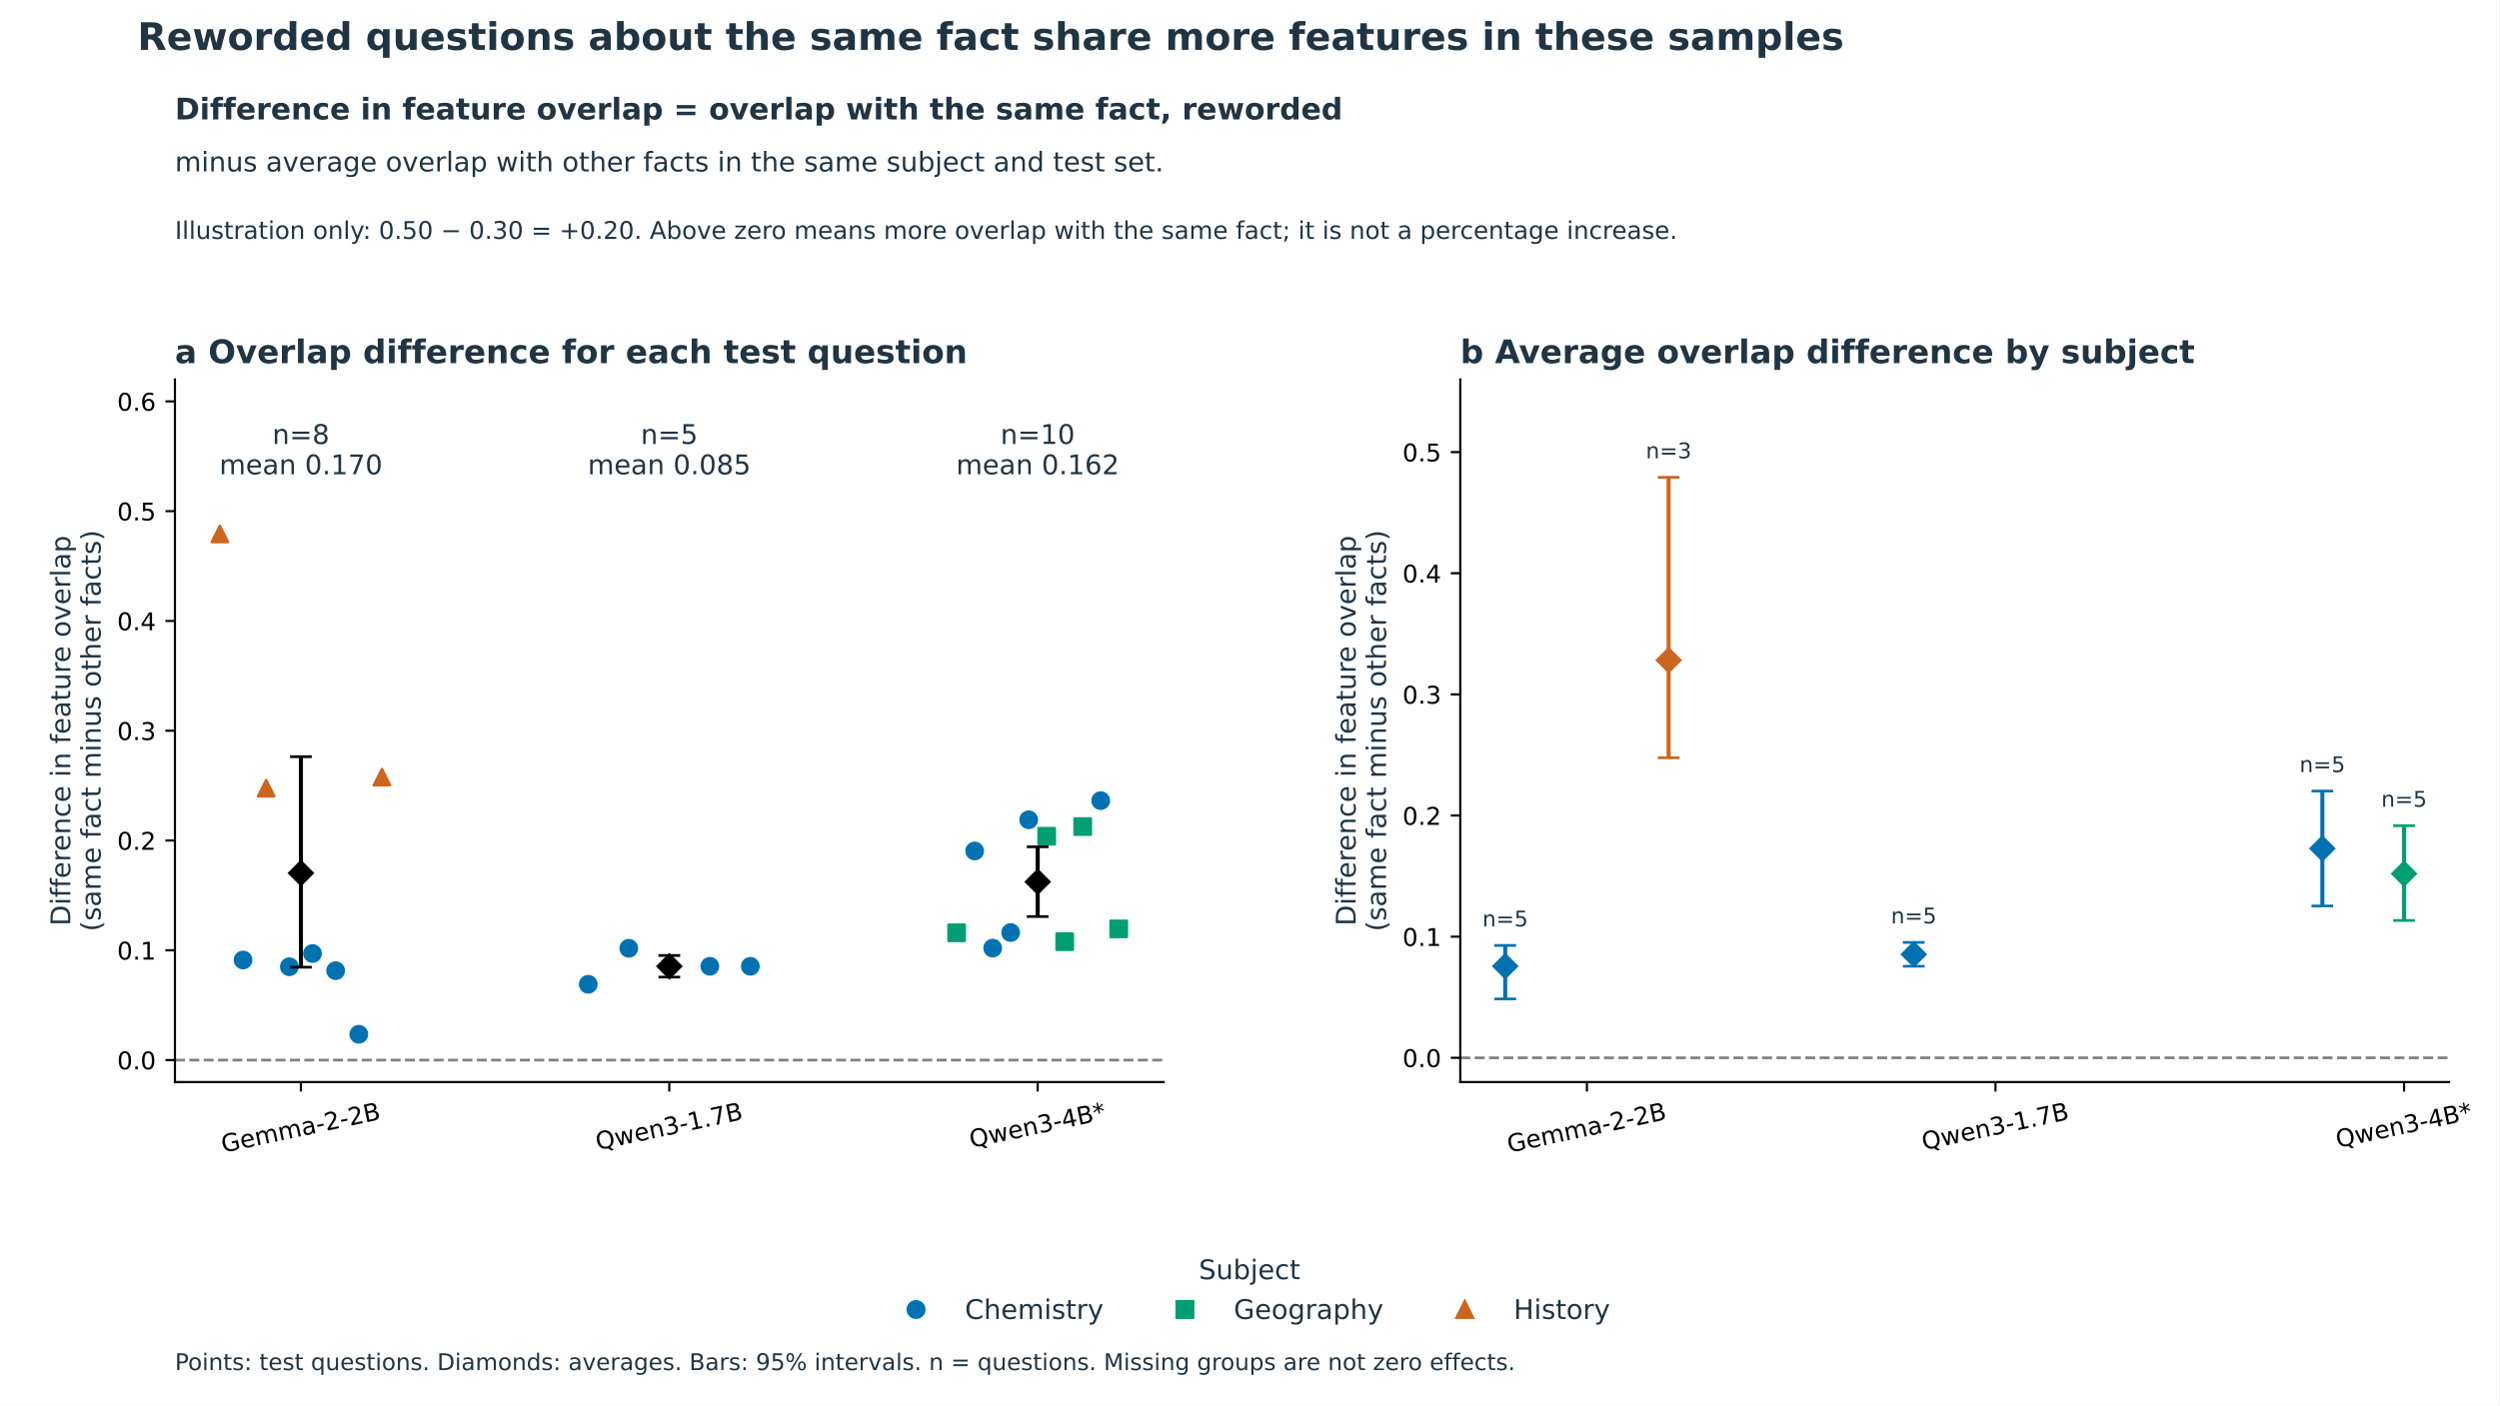
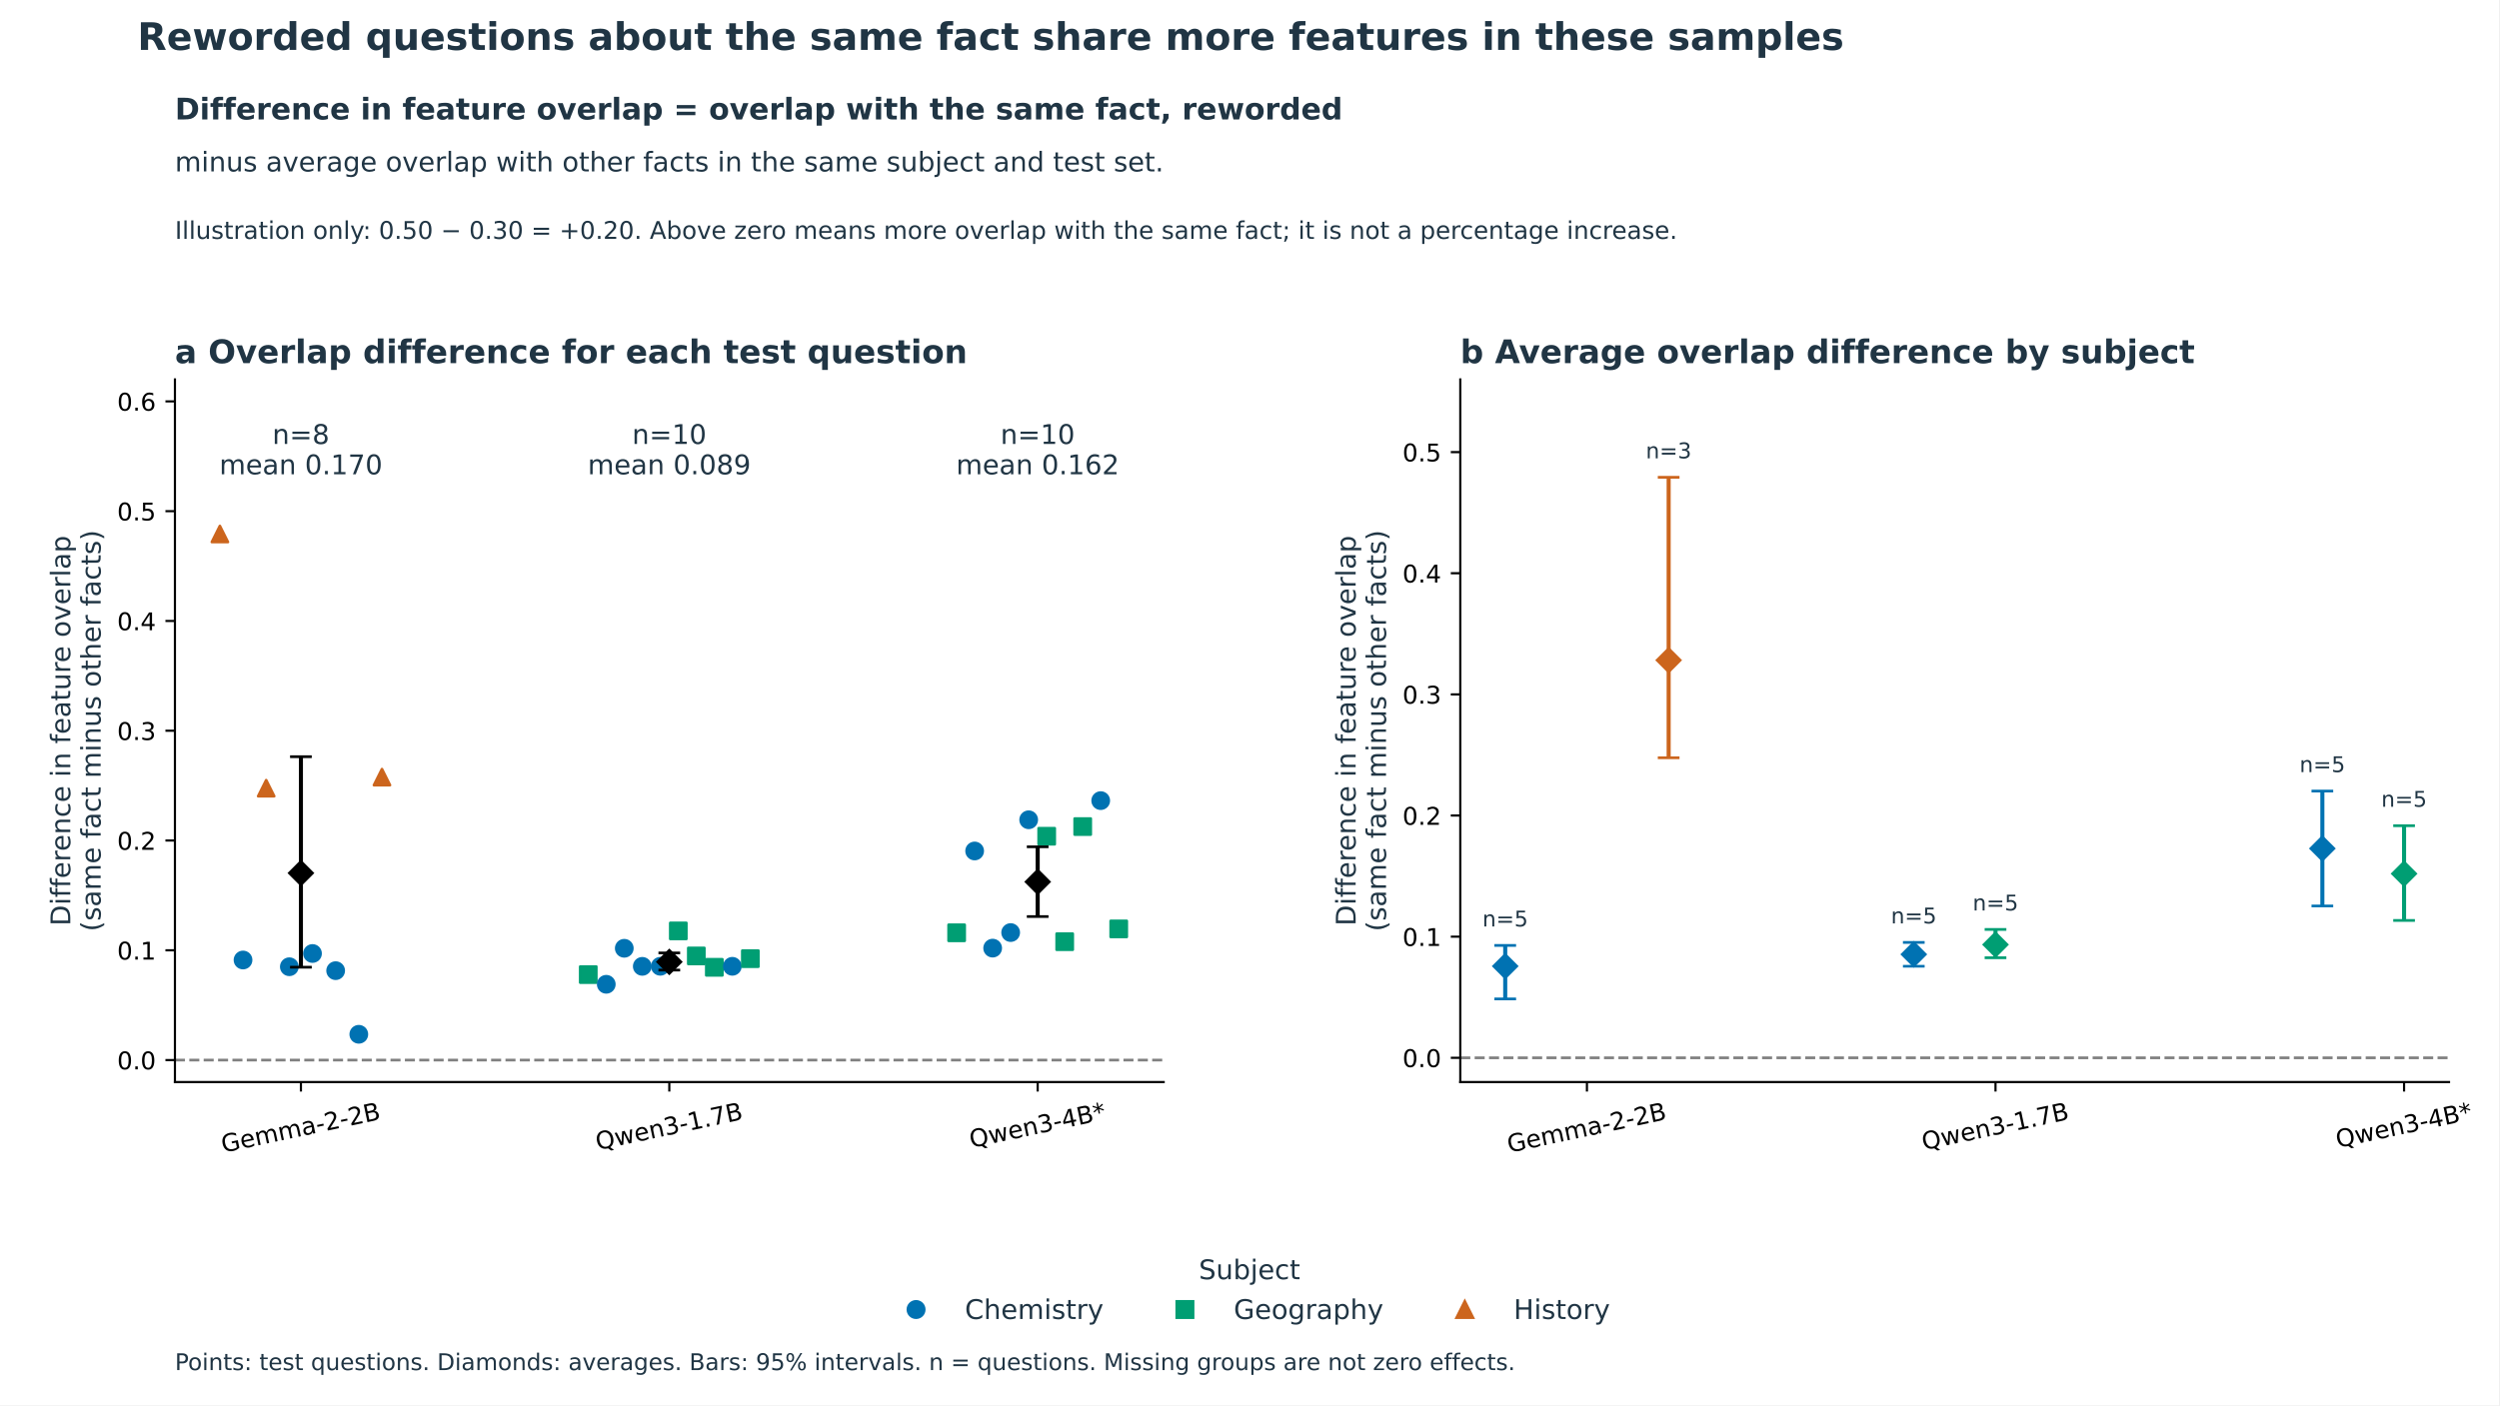
<svg xmlns="http://www.w3.org/2000/svg" xmlns:xlink="http://www.w3.org/1999/xlink" width="921.6pt" height="518.4pt" viewBox="0 0 921.6 518.4" version="1.1">
  <defs>
    <style type="text/css">*{stroke-linejoin: round; stroke-linecap: butt}</style>
  </defs>
  <g id="figure_1">
    <g id="patch_1">
      <path d="M 0 518.4  L 921.6 518.4  L 921.6 0  L 0 0  z " style="fill: #ffffff" />
    </g>
    <g id="axes_1">
      <g id="patch_2">
        <path d="M 64.512 399.168  L 429.145 399.168  L 429.145 139.968  L 64.512 139.968  z " style="fill: #ffffff" />
      </g>
      <g id="PathCollection_1">
        <defs>
-           <path id="mdeab25ff89" d="M 0 -2.958  L -2.958 2.958  L 2.958 2.958  z " style="stroke: #cc651d" />
-         </defs>
-         <g clip-path="url(#pd53da40c80)">
-           <use xlink:href="#mdeab25ff89" x="81.086" y="196.99" style="fill: #cc651d; stroke: #cc651d" />
+           <path id="me27299ed4d" d="M 0 -2.958  L -2.958 2.958  L 2.958 2.958  z " style="stroke: #cc651d" />
+         </defs>
+         <g clip-path="url(#pc0fd7cb888)">
+           <use xlink:href="#me27299ed4d" x="81.086" y="196.99" style="fill: #cc651d; stroke: #cc651d" />
        </g>
      </g>
      <g id="PathCollection_2">
        <defs>
-           <path id="m66deb37b8f" d="M 0 2.958  C 0.784 2.958 1.537 2.646 2.092 2.092  C 2.646 1.537 2.958 0.784 2.958 0  C 2.958 -0.784 2.646 -1.537 2.092 -2.092  C 1.537 -2.646 0.784 -2.958 0 -2.958  C -0.784 -2.958 -1.537 -2.646 -2.092 -2.092  C -2.646 -1.537 -2.958 -0.784 -2.958 0  C -2.958 0.784 -2.646 1.537 -2.092 2.092  C -1.537 2.646 -0.784 2.958 0 2.958  z " style="stroke: #0072b2" />
-         </defs>
-         <g clip-path="url(#pd53da40c80)">
-           <use xlink:href="#m66deb37b8f" x="89.626" y="354.149" style="fill: #0072b2; stroke: #0072b2" />
+           <path id="m029e2c3f46" d="M 0 2.958  C 0.784 2.958 1.537 2.646 2.092 2.092  C 2.646 1.537 2.958 0.784 2.958 0  C 2.958 -0.784 2.646 -1.537 2.092 -2.092  C 1.537 -2.646 0.784 -2.958 0 -2.958  C -0.784 -2.958 -1.537 -2.646 -2.092 -2.092  C -2.646 -1.537 -2.958 -0.784 -2.958 0  C -2.958 0.784 -2.646 1.537 -2.092 2.092  C -1.537 2.646 -0.784 2.958 0 2.958  z " style="stroke: #0072b2" />
+         </defs>
+         <g clip-path="url(#pc0fd7cb888)">
+           <use xlink:href="#m029e2c3f46" x="89.626" y="354.149" style="fill: #0072b2; stroke: #0072b2" />
        </g>
      </g>
      <g id="PathCollection_3">
-         <g clip-path="url(#pd53da40c80)">
-           <use xlink:href="#mdeab25ff89" x="98.165" y="290.759" style="fill: #cc651d; stroke: #cc651d" />
+         <g clip-path="url(#pc0fd7cb888)">
+           <use xlink:href="#me27299ed4d" x="98.165" y="290.759" style="fill: #cc651d; stroke: #cc651d" />
        </g>
      </g>
      <g id="PathCollection_4">
-         <g clip-path="url(#pd53da40c80)">
-           <use xlink:href="#m66deb37b8f" x="106.704" y="356.634" style="fill: #0072b2; stroke: #0072b2" />
+         <g clip-path="url(#pc0fd7cb888)">
+           <use xlink:href="#m029e2c3f46" x="106.704" y="356.634" style="fill: #0072b2; stroke: #0072b2" />
        </g>
      </g>
      <g id="PathCollection_5">
-         <g clip-path="url(#pd53da40c80)">
-           <use xlink:href="#m66deb37b8f" x="115.244" y="351.747" style="fill: #0072b2; stroke: #0072b2" />
+         <g clip-path="url(#pc0fd7cb888)">
+           <use xlink:href="#m029e2c3f46" x="115.244" y="351.747" style="fill: #0072b2; stroke: #0072b2" />
        </g>
      </g>
      <g id="PathCollection_6">
-         <g clip-path="url(#pd53da40c80)">
-           <use xlink:href="#m66deb37b8f" x="123.783" y="358.08" style="fill: #0072b2; stroke: #0072b2" />
+         <g clip-path="url(#pc0fd7cb888)">
+           <use xlink:href="#m029e2c3f46" x="123.783" y="358.08" style="fill: #0072b2; stroke: #0072b2" />
        </g>
      </g>
      <g id="PathCollection_7">
-         <g clip-path="url(#pd53da40c80)">
-           <use xlink:href="#m66deb37b8f" x="132.323" y="381.552" style="fill: #0072b2; stroke: #0072b2" />
+         <g clip-path="url(#pc0fd7cb888)">
+           <use xlink:href="#m029e2c3f46" x="132.323" y="381.552" style="fill: #0072b2; stroke: #0072b2" />
        </g>
      </g>
      <g id="PathCollection_8">
-         <g clip-path="url(#pd53da40c80)">
-           <use xlink:href="#mdeab25ff89" x="140.862" y="286.681" style="fill: #cc651d; stroke: #cc651d" />
+         <g clip-path="url(#pc0fd7cb888)">
+           <use xlink:href="#me27299ed4d" x="140.862" y="286.681" style="fill: #cc651d; stroke: #cc651d" />
        </g>
      </g>
      <g id="PathCollection_9">
-         <g clip-path="url(#pd53da40c80)">
-           <use xlink:href="#m66deb37b8f" x="216.941" y="363.107" style="fill: #0072b2; stroke: #0072b2" />
+         <defs>
+           <path id="ma63947e9c7" d="M -2.958 2.958  L 2.958 2.958  L 2.958 -2.958  L -2.958 -2.958  z " style="stroke: #009e73" />
+         </defs>
+         <g clip-path="url(#pc0fd7cb888)">
+           <use xlink:href="#ma63947e9c7" x="216.941" y="359.529" style="fill: #009e73; stroke: #009e73" />
        </g>
      </g>
      <g id="PathCollection_10">
-         <g clip-path="url(#pd53da40c80)">
-           <use xlink:href="#m66deb37b8f" x="231.885" y="349.824" style="fill: #0072b2; stroke: #0072b2" />
+         <g clip-path="url(#pc0fd7cb888)">
+           <use xlink:href="#m029e2c3f46" x="223.582" y="363.107" style="fill: #0072b2; stroke: #0072b2" />
        </g>
      </g>
      <g id="PathCollection_11">
-         <g clip-path="url(#pd53da40c80)">
-           <use xlink:href="#m66deb37b8f" x="246.829" y="356.489" style="fill: #0072b2; stroke: #0072b2" />
+         <g clip-path="url(#pc0fd7cb888)">
+           <use xlink:href="#m029e2c3f46" x="230.224" y="349.824" style="fill: #0072b2; stroke: #0072b2" />
        </g>
      </g>
      <g id="PathCollection_12">
-         <g clip-path="url(#pd53da40c80)">
-           <use xlink:href="#m66deb37b8f" x="261.772" y="356.466" style="fill: #0072b2; stroke: #0072b2" />
+         <g clip-path="url(#pc0fd7cb888)">
+           <use xlink:href="#m029e2c3f46" x="236.866" y="356.489" style="fill: #0072b2; stroke: #0072b2" />
        </g>
      </g>
      <g id="PathCollection_13">
-         <g clip-path="url(#pd53da40c80)">
-           <use xlink:href="#m66deb37b8f" x="276.716" y="356.473" style="fill: #0072b2; stroke: #0072b2" />
+         <g clip-path="url(#pc0fd7cb888)">
+           <use xlink:href="#m029e2c3f46" x="243.508" y="356.466" style="fill: #0072b2; stroke: #0072b2" />
        </g>
      </g>
      <g id="PathCollection_14">
-         <defs>
-           <path id="mec057dd035" d="M -2.958 2.958  L 2.958 2.958  L 2.958 -2.958  L -2.958 -2.958  z " style="stroke: #009e73" />
-         </defs>
-         <g clip-path="url(#pd53da40c80)">
-           <use xlink:href="#mec057dd035" x="352.795" y="344.113" style="fill: #009e73; stroke: #009e73" />
+         <g clip-path="url(#pc0fd7cb888)">
+           <use xlink:href="#ma63947e9c7" x="250.149" y="343.417" style="fill: #009e73; stroke: #009e73" />
        </g>
      </g>
      <g id="PathCollection_15">
-         <g clip-path="url(#pd53da40c80)">
-           <use xlink:href="#m66deb37b8f" x="359.437" y="313.93" style="fill: #0072b2; stroke: #0072b2" />
+         <g clip-path="url(#pc0fd7cb888)">
+           <use xlink:href="#ma63947e9c7" x="256.791" y="352.649" style="fill: #009e73; stroke: #009e73" />
        </g>
      </g>
      <g id="PathCollection_16">
-         <g clip-path="url(#pd53da40c80)">
-           <use xlink:href="#m66deb37b8f" x="366.078" y="349.766" style="fill: #0072b2; stroke: #0072b2" />
+         <g clip-path="url(#pc0fd7cb888)">
+           <use xlink:href="#ma63947e9c7" x="263.433" y="356.847" style="fill: #009e73; stroke: #009e73" />
        </g>
      </g>
      <g id="PathCollection_17">
-         <g clip-path="url(#pd53da40c80)">
-           <use xlink:href="#m66deb37b8f" x="372.72" y="344.023" style="fill: #0072b2; stroke: #0072b2" />
+         <g clip-path="url(#pc0fd7cb888)">
+           <use xlink:href="#m029e2c3f46" x="270.075" y="356.473" style="fill: #0072b2; stroke: #0072b2" />
        </g>
      </g>
      <g id="PathCollection_18">
-         <g clip-path="url(#pd53da40c80)">
-           <use xlink:href="#m66deb37b8f" x="379.362" y="302.418" style="fill: #0072b2; stroke: #0072b2" />
+         <g clip-path="url(#pc0fd7cb888)">
+           <use xlink:href="#ma63947e9c7" x="276.716" y="353.648" style="fill: #009e73; stroke: #009e73" />
        </g>
      </g>
      <g id="PathCollection_19">
-         <g clip-path="url(#pd53da40c80)">
-           <use xlink:href="#mec057dd035" x="386.004" y="308.488" style="fill: #009e73; stroke: #009e73" />
+         <g clip-path="url(#pc0fd7cb888)">
+           <use xlink:href="#ma63947e9c7" x="352.795" y="344.113" style="fill: #009e73; stroke: #009e73" />
        </g>
      </g>
      <g id="PathCollection_20">
-         <g clip-path="url(#pd53da40c80)">
-           <use xlink:href="#mec057dd035" x="392.646" y="347.398" style="fill: #009e73; stroke: #009e73" />
+         <g clip-path="url(#pc0fd7cb888)">
+           <use xlink:href="#m029e2c3f46" x="359.437" y="313.93" style="fill: #0072b2; stroke: #0072b2" />
        </g>
      </g>
      <g id="PathCollection_21">
-         <g clip-path="url(#pd53da40c80)">
-           <use xlink:href="#mec057dd035" x="399.287" y="304.923" style="fill: #009e73; stroke: #009e73" />
+         <g clip-path="url(#pc0fd7cb888)">
+           <use xlink:href="#m029e2c3f46" x="366.078" y="349.766" style="fill: #0072b2; stroke: #0072b2" />
        </g>
      </g>
      <g id="PathCollection_22">
-         <g clip-path="url(#pd53da40c80)">
-           <use xlink:href="#m66deb37b8f" x="405.929" y="295.352" style="fill: #0072b2; stroke: #0072b2" />
+         <g clip-path="url(#pc0fd7cb888)">
+           <use xlink:href="#m029e2c3f46" x="372.72" y="344.023" style="fill: #0072b2; stroke: #0072b2" />
        </g>
      </g>
      <g id="PathCollection_23">
-         <g clip-path="url(#pd53da40c80)">
-           <use xlink:href="#mec057dd035" x="412.571" y="342.68" style="fill: #009e73; stroke: #009e73" />
+         <g clip-path="url(#pc0fd7cb888)">
+           <use xlink:href="#m029e2c3f46" x="379.362" y="302.418" style="fill: #0072b2; stroke: #0072b2" />
+         </g>
+       </g>
+       <g id="PathCollection_24">
+         <g clip-path="url(#pc0fd7cb888)">
+           <use xlink:href="#ma63947e9c7" x="386.004" y="308.488" style="fill: #009e73; stroke: #009e73" />
+         </g>
+       </g>
+       <g id="PathCollection_25">
+         <g clip-path="url(#pc0fd7cb888)">
+           <use xlink:href="#ma63947e9c7" x="392.646" y="347.398" style="fill: #009e73; stroke: #009e73" />
+         </g>
+       </g>
+       <g id="PathCollection_26">
+         <g clip-path="url(#pc0fd7cb888)">
+           <use xlink:href="#ma63947e9c7" x="399.287" y="304.923" style="fill: #009e73; stroke: #009e73" />
+         </g>
+       </g>
+       <g id="PathCollection_27">
+         <g clip-path="url(#pc0fd7cb888)">
+           <use xlink:href="#m029e2c3f46" x="405.929" y="295.352" style="fill: #0072b2; stroke: #0072b2" />
+         </g>
+       </g>
+       <g id="PathCollection_28">
+         <g clip-path="url(#pc0fd7cb888)">
+           <use xlink:href="#ma63947e9c7" x="412.571" y="342.68" style="fill: #009e73; stroke: #009e73" />
        </g>
      </g>
      <g id="matplotlib.axis_1">
        <g id="xtick_1">
          <g id="line2d_1">
            <defs>
-               <path id="m3511b115c5" d="M 0 0  L 0 3.5  " style="stroke: #000000; stroke-width: 0.8" />
+               <path id="mff2935f8dc" d="M 0 0  L 0 3.5  " style="stroke: #000000; stroke-width: 0.8" />
            </defs>
            <g>
-               <use xlink:href="#m3511b115c5" x="110.974" y="399.168" style="stroke: #000000; stroke-width: 0.8" />
+               <use xlink:href="#mff2935f8dc" x="110.974" y="399.168" style="stroke: #000000; stroke-width: 0.8" />
            </g>
          </g>
          <g id="text_1">
            <text style="font-size: 9px; font-family: 'DejaVu Sans'" transform="translate(82.30198 425.2656) rotate(-12)">Gemma-2-2B</text>
          </g>
        </g>
        <g id="xtick_2">
          <g id="line2d_2">
            <g>
-               <use xlink:href="#m3511b115c5" x="246.829" y="399.168" style="stroke: #000000; stroke-width: 0.8" />
+               <use xlink:href="#mff2935f8dc" x="246.829" y="399.168" style="stroke: #000000; stroke-width: 0.8" />
            </g>
          </g>
          <g id="text_2">
            <text style="font-size: 9px; font-family: 'DejaVu Sans'" transform="translate(220.3737 424.323) rotate(-12)">Qwen3-1.7B</text>
          </g>
        </g>
        <g id="xtick_3">
          <g id="line2d_3">
            <g>
-               <use xlink:href="#m3511b115c5" x="382.683" y="399.168" style="stroke: #000000; stroke-width: 0.8" />
+               <use xlink:href="#mff2935f8dc" x="382.683" y="399.168" style="stroke: #000000; stroke-width: 0.8" />
            </g>
          </g>
          <g id="text_3">
            <text style="font-size: 9px; font-family: 'DejaVu Sans'" transform="translate(358.2266 423.4733) rotate(-12)">Qwen3-4B*</text>
          </g>
        </g>
      </g>
      <g id="matplotlib.axis_2">
        <g id="ytick_1">
          <g id="line2d_4">
            <defs>
-               <path id="m80ee26977e" d="M 0 0  L -3.5 0  " style="stroke: #000000; stroke-width: 0.8" />
+               <path id="mb5a8dd0b26" d="M 0 0  L -3.5 0  " style="stroke: #000000; stroke-width: 0.8" />
            </defs>
            <g>
-               <use xlink:href="#m80ee26977e" x="64.512" y="391.068" style="stroke: #000000; stroke-width: 0.8" />
+               <use xlink:href="#mb5a8dd0b26" x="64.512" y="391.068" style="stroke: #000000; stroke-width: 0.8" />
            </g>
          </g>
          <g id="text_4">
            <text style="font-size: 9px; font-family: 'DejaVu Sans'; text-anchor: end" x="57.512" y="394.487" transform="rotate(-0 57.512 394.4873)">0.0</text>
          </g>
        </g>
        <g id="ytick_2">
          <g id="line2d_5">
            <g>
-               <use xlink:href="#m80ee26977e" x="64.512" y="350.568" style="stroke: #000000; stroke-width: 0.8" />
+               <use xlink:href="#mb5a8dd0b26" x="64.512" y="350.568" style="stroke: #000000; stroke-width: 0.8" />
            </g>
          </g>
          <g id="text_5">
            <text style="font-size: 9px; font-family: 'DejaVu Sans'; text-anchor: end" x="57.512" y="353.987" transform="rotate(-0 57.512 353.9873)">0.1</text>
          </g>
        </g>
        <g id="ytick_3">
          <g id="line2d_6">
            <g>
-               <use xlink:href="#m80ee26977e" x="64.512" y="310.068" style="stroke: #000000; stroke-width: 0.8" />
+               <use xlink:href="#mb5a8dd0b26" x="64.512" y="310.068" style="stroke: #000000; stroke-width: 0.8" />
            </g>
          </g>
          <g id="text_6">
            <text style="font-size: 9px; font-family: 'DejaVu Sans'; text-anchor: end" x="57.512" y="313.487" transform="rotate(-0 57.512 313.4873)">0.2</text>
          </g>
        </g>
        <g id="ytick_4">
          <g id="line2d_7">
            <g>
-               <use xlink:href="#m80ee26977e" x="64.512" y="269.568" style="stroke: #000000; stroke-width: 0.8" />
+               <use xlink:href="#mb5a8dd0b26" x="64.512" y="269.568" style="stroke: #000000; stroke-width: 0.8" />
            </g>
          </g>
          <g id="text_7">
            <text style="font-size: 9px; font-family: 'DejaVu Sans'; text-anchor: end" x="57.512" y="272.987" transform="rotate(-0 57.512 272.9873)">0.3</text>
          </g>
        </g>
        <g id="ytick_5">
          <g id="line2d_8">
            <g>
-               <use xlink:href="#m80ee26977e" x="64.512" y="229.068" style="stroke: #000000; stroke-width: 0.8" />
+               <use xlink:href="#mb5a8dd0b26" x="64.512" y="229.068" style="stroke: #000000; stroke-width: 0.8" />
            </g>
          </g>
          <g id="text_8">
            <text style="font-size: 9px; font-family: 'DejaVu Sans'; text-anchor: end" x="57.512" y="232.487" transform="rotate(-0 57.512 232.4873)">0.4</text>
          </g>
        </g>
        <g id="ytick_6">
          <g id="line2d_9">
            <g>
-               <use xlink:href="#m80ee26977e" x="64.512" y="188.568" style="stroke: #000000; stroke-width: 0.8" />
+               <use xlink:href="#mb5a8dd0b26" x="64.512" y="188.568" style="stroke: #000000; stroke-width: 0.8" />
            </g>
          </g>
          <g id="text_9">
            <text style="font-size: 9px; font-family: 'DejaVu Sans'; text-anchor: end" x="57.512" y="191.987" transform="rotate(-0 57.512 191.9873)">0.5</text>
          </g>
        </g>
        <g id="ytick_7">
          <g id="line2d_10">
            <g>
-               <use xlink:href="#m80ee26977e" x="64.512" y="148.068" style="stroke: #000000; stroke-width: 0.8" />
+               <use xlink:href="#mb5a8dd0b26" x="64.512" y="148.068" style="stroke: #000000; stroke-width: 0.8" />
            </g>
          </g>
          <g id="text_10">
            <text style="font-size: 9px; font-family: 'DejaVu Sans'; text-anchor: end" x="57.512" y="151.487" transform="rotate(-0 57.512 151.4873)">0.6</text>
          </g>
        </g>
        <g id="text_11">
          <text style="font-size: 10px; font-family: 'DejaVu Sans'; fill: #203544" transform="translate(25.92169 341.5703) rotate(-90)">Difference in feature overlap</text>
          <text style="font-size: 10px; font-family: 'DejaVu Sans'; fill: #203544" transform="translate(37.1195 343.6352) rotate(-90)">(same fact minus other facts)</text>
        </g>
      </g>
      <g id="line2d_11">
-         <path d="M 64.512 391.068  L 429.145 391.068  " clip-path="url(#pd53da40c80)" style="fill: none; stroke-dasharray: 3.7,1.6; stroke-dashoffset: 0; stroke: #808080" />
+         <path d="M 64.512 391.068  L 429.145 391.068  " clip-path="url(#pc0fd7cb888)" style="fill: none; stroke-dasharray: 3.7,1.6; stroke-dashoffset: 0; stroke: #808080" />
      </g>
      <g id="patch_3">
        <path d="M 64.512 399.168  L 64.512 139.968  " style="fill: none; stroke: #000000; stroke-width: 0.8; stroke-linejoin: miter; stroke-linecap: square" />
      </g>
      <g id="patch_4">
        <path d="M 64.512 399.168  L 429.145 399.168  " style="fill: none; stroke: #000000; stroke-width: 0.8; stroke-linejoin: miter; stroke-linecap: square" />
      </g>
      <g id="text_12">
        <text style="font-size: 10px; font-family: 'DejaVu Sans'; fill: #203544" transform="translate(100.4343 163.7664)">n=8</text>
        <text style="font-size: 10px; font-family: 'DejaVu Sans'; fill: #203544" transform="translate(80.89137 174.9642)">mean 0.170</text>
      </g>
      <g id="text_13">
-         <text style="font-size: 10px; font-family: 'DejaVu Sans'; fill: #203544" transform="translate(236.2887 163.7664)">n=5</text>
-         <text style="font-size: 10px; font-family: 'DejaVu Sans'; fill: #203544" transform="translate(216.7457 174.9642)">mean 0.085</text>
+         <text style="font-size: 10px; font-family: 'DejaVu Sans'; fill: #203544" transform="translate(233.1074 163.7664)">n=10</text>
+         <text style="font-size: 10px; font-family: 'DejaVu Sans'; fill: #203544" transform="translate(216.7457 174.9642)">mean 0.089</text>
      </g>
      <g id="text_14">
        <text style="font-size: 10px; font-family: 'DejaVu Sans'; fill: #203544" transform="translate(368.9618 163.7664)">n=10</text>
        <text style="font-size: 10px; font-family: 'DejaVu Sans'; fill: #203544" transform="translate(352.6 174.9642)">mean 0.162</text>
      </g>
      <g id="text_15">
        <text style="font-weight: 600; font-size: 12px; font-family: 'DejaVu Sans'; text-anchor: start; fill: #203544" x="64.512" y="133.968" transform="rotate(-0 64.512 133.968)">a  Overlap difference for each test question</text>
      </g>
      <g id="LineCollection_1">
-         <path d="M 110.974 356.813  L 110.974 279.149  " clip-path="url(#pd53da40c80)" style="fill: none; stroke: #000000; stroke-width: 1.5" />
+         <path d="M 110.974 356.813  L 110.974 279.149  " clip-path="url(#pc0fd7cb888)" style="fill: none; stroke: #000000; stroke-width: 1.5" />
      </g>
      <g id="line2d_12">
        <defs>
-           <path id="m900c2d3abb" d="M 4 0  L -4 -0  " style="stroke: #000000" />
-         </defs>
-         <g clip-path="url(#pd53da40c80)">
-           <use xlink:href="#m900c2d3abb" x="110.974" y="356.813" style="stroke: #000000" />
+           <path id="md56370cc7b" d="M 4 0  L -4 -0  " style="stroke: #000000" />
+         </defs>
+         <g clip-path="url(#pc0fd7cb888)">
+           <use xlink:href="#md56370cc7b" x="110.974" y="356.813" style="stroke: #000000" />
        </g>
      </g>
      <g id="line2d_13">
-         <g clip-path="url(#pd53da40c80)">
-           <use xlink:href="#m900c2d3abb" x="110.974" y="279.149" style="stroke: #000000" />
+         <g clip-path="url(#pc0fd7cb888)">
+           <use xlink:href="#md56370cc7b" x="110.974" y="279.149" style="stroke: #000000" />
        </g>
      </g>
      <g id="LineCollection_2">
-         <path d="M 246.829 360.454  L 246.829 352.486  " clip-path="url(#pd53da40c80)" style="fill: none; stroke: #000000; stroke-width: 1.5" />
+         <path d="M 246.829 357.859  L 246.829 351.533  " clip-path="url(#pc0fd7cb888)" style="fill: none; stroke: #000000; stroke-width: 1.5" />
      </g>
      <g id="line2d_14">
-         <g clip-path="url(#pd53da40c80)">
-           <use xlink:href="#m900c2d3abb" x="246.829" y="360.454" style="stroke: #000000" />
+         <g clip-path="url(#pc0fd7cb888)">
+           <use xlink:href="#md56370cc7b" x="246.829" y="357.859" style="stroke: #000000" />
        </g>
      </g>
      <g id="line2d_15">
-         <g clip-path="url(#pd53da40c80)">
-           <use xlink:href="#m900c2d3abb" x="246.829" y="352.486" style="stroke: #000000" />
+         <g clip-path="url(#pc0fd7cb888)">
+           <use xlink:href="#md56370cc7b" x="246.829" y="351.533" style="stroke: #000000" />
        </g>
      </g>
      <g id="LineCollection_3">
-         <path d="M 382.683 338.12  L 382.683 312.387  " clip-path="url(#pd53da40c80)" style="fill: none; stroke: #000000; stroke-width: 1.5" />
+         <path d="M 382.683 338.12  L 382.683 312.387  " clip-path="url(#pc0fd7cb888)" style="fill: none; stroke: #000000; stroke-width: 1.5" />
      </g>
      <g id="line2d_16">
-         <g clip-path="url(#pd53da40c80)">
-           <use xlink:href="#m900c2d3abb" x="382.683" y="338.12" style="stroke: #000000" />
+         <g clip-path="url(#pc0fd7cb888)">
+           <use xlink:href="#md56370cc7b" x="382.683" y="338.12" style="stroke: #000000" />
        </g>
      </g>
      <g id="line2d_17">
-         <g clip-path="url(#pd53da40c80)">
-           <use xlink:href="#m900c2d3abb" x="382.683" y="312.387" style="stroke: #000000" />
+         <g clip-path="url(#pc0fd7cb888)">
+           <use xlink:href="#md56370cc7b" x="382.683" y="312.387" style="stroke: #000000" />
        </g>
      </g>
      <g id="line2d_18">
        <defs>
-           <path id="m5a312d7cb8" d="M 0 4.243  L 4.243 0  L 0 -4.243  L -4.243 0  z " style="stroke: #000000; stroke-linejoin: miter" />
-         </defs>
-         <g clip-path="url(#pd53da40c80)">
-           <use xlink:href="#m5a312d7cb8" x="110.974" y="322.074" style="stroke: #000000; stroke-linejoin: miter" />
+           <path id="m46a035397f" d="M 0 4.243  L 4.243 0  L 0 -4.243  L -4.243 0  z " style="stroke: #000000; stroke-linejoin: miter" />
+         </defs>
+         <g clip-path="url(#pc0fd7cb888)">
+           <use xlink:href="#m46a035397f" x="110.974" y="322.074" style="stroke: #000000; stroke-linejoin: miter" />
        </g>
      </g>
      <g id="line2d_19">
-         <g clip-path="url(#pd53da40c80)">
-           <use xlink:href="#m5a312d7cb8" x="246.829" y="356.472" style="stroke: #000000; stroke-linejoin: miter" />
+         <g clip-path="url(#pc0fd7cb888)">
+           <use xlink:href="#m46a035397f" x="246.829" y="354.845" style="stroke: #000000; stroke-linejoin: miter" />
        </g>
      </g>
      <g id="line2d_20">
-         <g clip-path="url(#pd53da40c80)">
-           <use xlink:href="#m5a312d7cb8" x="382.683" y="325.309" style="stroke: #000000; stroke-linejoin: miter" />
+         <g clip-path="url(#pc0fd7cb888)">
+           <use xlink:href="#m46a035397f" x="382.683" y="325.309" style="stroke: #000000; stroke-linejoin: miter" />
        </g>
      </g>
    </g>
    <g id="axes_2">
      <g id="patch_5">
        <path d="M 538.535 399.168  L 903.168 399.168  L 903.168 139.968  L 538.535 139.968  z " style="fill: #ffffff" />
      </g>
      <g id="matplotlib.axis_3">
        <g id="xtick_4">
          <g id="line2d_21">
            <g>
-               <use xlink:href="#m3511b115c5" x="585.244" y="399.168" style="stroke: #000000; stroke-width: 0.8" />
+               <use xlink:href="#mff2935f8dc" x="585.244" y="399.168" style="stroke: #000000; stroke-width: 0.8" />
            </g>
          </g>
          <g id="text_16">
            <text style="font-size: 9px; font-family: 'DejaVu Sans'" transform="translate(556.5719 425.2656) rotate(-12)">Gemma-2-2B</text>
          </g>
        </g>
        <g id="xtick_5">
          <g id="line2d_22">
            <g>
-               <use xlink:href="#m3511b115c5" x="735.919" y="399.168" style="stroke: #000000; stroke-width: 0.8" />
+               <use xlink:href="#mff2935f8dc" x="735.919" y="399.168" style="stroke: #000000; stroke-width: 0.8" />
            </g>
          </g>
          <g id="text_17">
            <text style="font-size: 9px; font-family: 'DejaVu Sans'" transform="translate(709.4641 424.323) rotate(-12)">Qwen3-1.7B</text>
          </g>
        </g>
        <g id="xtick_6">
          <g id="line2d_23">
            <g>
-               <use xlink:href="#m3511b115c5" x="886.594" y="399.168" style="stroke: #000000; stroke-width: 0.8" />
+               <use xlink:href="#mff2935f8dc" x="886.594" y="399.168" style="stroke: #000000; stroke-width: 0.8" />
            </g>
          </g>
          <g id="text_18">
            <text style="font-size: 9px; font-family: 'DejaVu Sans'" transform="translate(862.1375 423.4733) rotate(-12)">Qwen3-4B*</text>
          </g>
        </g>
      </g>
      <g id="matplotlib.axis_4">
        <g id="ytick_8">
          <g id="line2d_24">
            <g>
-               <use xlink:href="#m80ee26977e" x="538.535" y="390.23" style="stroke: #000000; stroke-width: 0.8" />
+               <use xlink:href="#mb5a8dd0b26" x="538.535" y="390.23" style="stroke: #000000; stroke-width: 0.8" />
            </g>
          </g>
          <g id="text_19">
            <text style="font-size: 9px; font-family: 'DejaVu Sans'; text-anchor: end" x="531.535" y="393.649" transform="rotate(-0 531.535 393.6494)">0.0</text>
          </g>
        </g>
        <g id="ytick_9">
          <g id="line2d_25">
            <g>
-               <use xlink:href="#m80ee26977e" x="538.535" y="345.54" style="stroke: #000000; stroke-width: 0.8" />
+               <use xlink:href="#mb5a8dd0b26" x="538.535" y="345.54" style="stroke: #000000; stroke-width: 0.8" />
            </g>
          </g>
          <g id="text_20">
            <text style="font-size: 9px; font-family: 'DejaVu Sans'; text-anchor: end" x="531.535" y="348.96" transform="rotate(-0 531.535 348.9597)">0.1</text>
          </g>
        </g>
        <g id="ytick_10">
          <g id="line2d_26">
            <g>
-               <use xlink:href="#m80ee26977e" x="538.535" y="300.851" style="stroke: #000000; stroke-width: 0.8" />
+               <use xlink:href="#mb5a8dd0b26" x="538.535" y="300.851" style="stroke: #000000; stroke-width: 0.8" />
            </g>
          </g>
          <g id="text_21">
            <text style="font-size: 9px; font-family: 'DejaVu Sans'; text-anchor: end" x="531.535" y="304.27" transform="rotate(-0 531.535 304.2701)">0.2</text>
          </g>
        </g>
        <g id="ytick_11">
          <g id="line2d_27">
            <g>
-               <use xlink:href="#m80ee26977e" x="538.535" y="256.161" style="stroke: #000000; stroke-width: 0.8" />
+               <use xlink:href="#mb5a8dd0b26" x="538.535" y="256.161" style="stroke: #000000; stroke-width: 0.8" />
            </g>
          </g>
          <g id="text_22">
            <text style="font-size: 9px; font-family: 'DejaVu Sans'; text-anchor: end" x="531.535" y="259.58" transform="rotate(-0 531.535 259.5804)">0.3</text>
          </g>
        </g>
        <g id="ytick_12">
          <g id="line2d_28">
            <g>
-               <use xlink:href="#m80ee26977e" x="538.535" y="211.471" style="stroke: #000000; stroke-width: 0.8" />
+               <use xlink:href="#mb5a8dd0b26" x="538.535" y="211.471" style="stroke: #000000; stroke-width: 0.8" />
            </g>
          </g>
          <g id="text_23">
            <text style="font-size: 9px; font-family: 'DejaVu Sans'; text-anchor: end" x="531.535" y="214.891" transform="rotate(-0 531.535 214.8907)">0.4</text>
          </g>
        </g>
        <g id="ytick_13">
          <g id="line2d_29">
            <g>
-               <use xlink:href="#m80ee26977e" x="538.535" y="166.782" style="stroke: #000000; stroke-width: 0.8" />
+               <use xlink:href="#mb5a8dd0b26" x="538.535" y="166.782" style="stroke: #000000; stroke-width: 0.8" />
            </g>
          </g>
          <g id="text_24">
            <text style="font-size: 9px; font-family: 'DejaVu Sans'; text-anchor: end" x="531.535" y="170.201" transform="rotate(-0 531.535 170.2011)">0.5</text>
          </g>
        </g>
        <g id="text_25">
          <text style="font-size: 10px; font-family: 'DejaVu Sans'; fill: #203544" transform="translate(499.9446 341.5703) rotate(-90)">Difference in feature overlap</text>
          <text style="font-size: 10px; font-family: 'DejaVu Sans'; fill: #203544" transform="translate(511.1425 343.6352) rotate(-90)">(same fact minus other facts)</text>
        </g>
      </g>
      <g id="line2d_30">
-         <path d="M 538.535 390.23  L 903.168 390.23  " clip-path="url(#pce4ae70cb5)" style="fill: none; stroke-dasharray: 3.7,1.6; stroke-dashoffset: 0; stroke: #808080" />
+         <path d="M 538.535 390.23  L 903.168 390.23  " clip-path="url(#pe16281d7d5)" style="fill: none; stroke-dasharray: 3.7,1.6; stroke-dashoffset: 0; stroke: #808080" />
      </g>
      <g id="patch_6">
        <path d="M 538.535 399.168  L 538.535 139.968  " style="fill: none; stroke: #000000; stroke-width: 0.8; stroke-linejoin: miter; stroke-linecap: square" />
      </g>
      <g id="patch_7">
        <path d="M 538.535 399.168  L 903.168 399.168  " style="fill: none; stroke: #000000; stroke-width: 0.8; stroke-linejoin: miter; stroke-linecap: square" />
      </g>
      <g id="text_26">
        <text style="font-size: 8px; font-family: 'DejaVu Sans'; text-anchor: middle; fill: #203544" x="555.109" y="341.769" transform="rotate(-0 555.1092 341.7688)">n=5</text>
      </g>
      <g id="text_27">
        <text style="font-size: 8px; font-family: 'DejaVu Sans'; text-anchor: middle; fill: #203544" x="615.379" y="169.075" transform="rotate(-0 615.3791 169.0752)">n=3</text>
      </g>
      <g id="text_28">
        <text style="font-size: 8px; font-family: 'DejaVu Sans'; text-anchor: middle; fill: #203544" x="705.784" y="340.656" transform="rotate(-0 705.784 340.6563)">n=5</text>
      </g>
      <g id="text_29">
+         <text style="font-size: 8px; font-family: 'DejaVu Sans'; text-anchor: middle; fill: #203544" x="735.919" y="335.872" transform="rotate(-0 735.919 335.8716)">n=5</text>
+       </g>
+       <g id="text_30">
        <text style="font-size: 8px; font-family: 'DejaVu Sans'; text-anchor: middle; fill: #203544" x="856.459" y="284.831" transform="rotate(-0 856.4588 284.8312)">n=5</text>
      </g>
-       <g id="text_30">
+       <g id="text_31">
        <text style="font-size: 8px; font-family: 'DejaVu Sans'; text-anchor: middle; fill: #203544" x="886.594" y="297.609" transform="rotate(-0 886.5938 297.6088)">n=5</text>
      </g>
-       <g id="text_31">
+       <g id="text_32">
        <text style="font-weight: 600; font-size: 12px; font-family: 'DejaVu Sans'; text-anchor: start; fill: #203544" x="538.535" y="133.968" transform="rotate(-0 538.535 133.968)">b  Average overlap difference by subject</text>
      </g>
      <g id="LineCollection_4">
-         <path d="M 555.109 368.502  L 555.109 348.769  " clip-path="url(#pce4ae70cb5)" style="fill: none; stroke: #0072b2; stroke-width: 1.5" />
+         <path d="M 555.109 368.502  L 555.109 348.769  " clip-path="url(#pe16281d7d5)" style="fill: none; stroke: #0072b2; stroke-width: 1.5" />
      </g>
      <g id="line2d_31">
        <defs>
-           <path id="m20835249e0" d="M 4 0  L -4 -0  " style="stroke: #0072b2" />
-         </defs>
-         <g clip-path="url(#pce4ae70cb5)">
-           <use xlink:href="#m20835249e0" x="555.109" y="368.502" style="fill: #0072b2; stroke: #0072b2" />
+           <path id="mcbd8688a28" d="M 4 0  L -4 -0  " style="stroke: #0072b2" />
+         </defs>
+         <g clip-path="url(#pe16281d7d5)">
+           <use xlink:href="#mcbd8688a28" x="555.109" y="368.502" style="fill: #0072b2; stroke: #0072b2" />
        </g>
      </g>
      <g id="line2d_32">
-         <g clip-path="url(#pce4ae70cb5)">
-           <use xlink:href="#m20835249e0" x="555.109" y="348.769" style="fill: #0072b2; stroke: #0072b2" />
+         <g clip-path="url(#pe16281d7d5)">
+           <use xlink:href="#mcbd8688a28" x="555.109" y="348.769" style="fill: #0072b2; stroke: #0072b2" />
        </g>
      </g>
      <g id="LineCollection_5">
-         <path d="M 615.379 279.545  L 615.379 176.075  " clip-path="url(#pce4ae70cb5)" style="fill: none; stroke: #cc651d; stroke-width: 1.5" />
+         <path d="M 615.379 279.545  L 615.379 176.075  " clip-path="url(#pe16281d7d5)" style="fill: none; stroke: #cc651d; stroke-width: 1.5" />
      </g>
      <g id="line2d_33">
        <defs>
-           <path id="m8d0a7db174" d="M 4 0  L -4 -0  " style="stroke: #cc651d" />
-         </defs>
-         <g clip-path="url(#pce4ae70cb5)">
-           <use xlink:href="#m8d0a7db174" x="615.379" y="279.545" style="fill: #cc651d; stroke: #cc651d" />
+           <path id="mcbe24193a9" d="M 4 0  L -4 -0  " style="stroke: #cc651d" />
+         </defs>
+         <g clip-path="url(#pe16281d7d5)">
+           <use xlink:href="#mcbe24193a9" x="615.379" y="279.545" style="fill: #cc651d; stroke: #cc651d" />
        </g>
      </g>
      <g id="line2d_34">
-         <g clip-path="url(#pce4ae70cb5)">
-           <use xlink:href="#m8d0a7db174" x="615.379" y="176.075" style="fill: #cc651d; stroke: #cc651d" />
+         <g clip-path="url(#pe16281d7d5)">
+           <use xlink:href="#mcbe24193a9" x="615.379" y="176.075" style="fill: #cc651d; stroke: #cc651d" />
        </g>
      </g>
      <g id="LineCollection_6">
-         <path d="M 705.784 356.447  L 705.784 347.656  " clip-path="url(#pce4ae70cb5)" style="fill: none; stroke: #0072b2; stroke-width: 1.5" />
+         <path d="M 705.784 356.447  L 705.784 347.656  " clip-path="url(#pe16281d7d5)" style="fill: none; stroke: #0072b2; stroke-width: 1.5" />
      </g>
      <g id="line2d_35">
-         <g clip-path="url(#pce4ae70cb5)">
-           <use xlink:href="#m20835249e0" x="705.784" y="356.447" style="fill: #0072b2; stroke: #0072b2" />
+         <g clip-path="url(#pe16281d7d5)">
+           <use xlink:href="#mcbd8688a28" x="705.784" y="356.447" style="fill: #0072b2; stroke: #0072b2" />
        </g>
      </g>
      <g id="line2d_36">
-         <g clip-path="url(#pce4ae70cb5)">
-           <use xlink:href="#m20835249e0" x="705.784" y="347.656" style="fill: #0072b2; stroke: #0072b2" />
+         <g clip-path="url(#pe16281d7d5)">
+           <use xlink:href="#mcbd8688a28" x="705.784" y="347.656" style="fill: #0072b2; stroke: #0072b2" />
        </g>
      </g>
      <g id="LineCollection_7">
-         <path d="M 856.459 334.212  L 856.459 291.831  " clip-path="url(#pce4ae70cb5)" style="fill: none; stroke: #0072b2; stroke-width: 1.5" />
+         <path d="M 735.919 353.318  L 735.919 342.872  " clip-path="url(#pe16281d7d5)" style="fill: none; stroke: #009e73; stroke-width: 1.5" />
      </g>
      <g id="line2d_37">
-         <g clip-path="url(#pce4ae70cb5)">
-           <use xlink:href="#m20835249e0" x="856.459" y="334.212" style="fill: #0072b2; stroke: #0072b2" />
+         <defs>
+           <path id="m384b62961b" d="M 4 0  L -4 -0  " style="stroke: #009e73" />
+         </defs>
+         <g clip-path="url(#pe16281d7d5)">
+           <use xlink:href="#m384b62961b" x="735.919" y="353.318" style="fill: #009e73; stroke: #009e73" />
        </g>
      </g>
      <g id="line2d_38">
-         <g clip-path="url(#pce4ae70cb5)">
-           <use xlink:href="#m20835249e0" x="856.459" y="291.831" style="fill: #0072b2; stroke: #0072b2" />
+         <g clip-path="url(#pe16281d7d5)">
+           <use xlink:href="#m384b62961b" x="735.919" y="342.872" style="fill: #009e73; stroke: #009e73" />
        </g>
      </g>
      <g id="LineCollection_8">
-         <path d="M 886.594 339.551  L 886.594 304.609  " clip-path="url(#pce4ae70cb5)" style="fill: none; stroke: #009e73; stroke-width: 1.5" />
+         <path d="M 856.459 334.212  L 856.459 291.831  " clip-path="url(#pe16281d7d5)" style="fill: none; stroke: #0072b2; stroke-width: 1.5" />
      </g>
      <g id="line2d_39">
-         <defs>
-           <path id="m0a46e5d66e" d="M 4 0  L -4 -0  " style="stroke: #009e73" />
-         </defs>
-         <g clip-path="url(#pce4ae70cb5)">
-           <use xlink:href="#m0a46e5d66e" x="886.594" y="339.551" style="fill: #009e73; stroke: #009e73" />
+         <g clip-path="url(#pe16281d7d5)">
+           <use xlink:href="#mcbd8688a28" x="856.459" y="334.212" style="fill: #0072b2; stroke: #0072b2" />
        </g>
      </g>
      <g id="line2d_40">
-         <g clip-path="url(#pce4ae70cb5)">
-           <use xlink:href="#m0a46e5d66e" x="886.594" y="304.609" style="fill: #009e73; stroke: #009e73" />
-         </g>
+         <g clip-path="url(#pe16281d7d5)">
+           <use xlink:href="#mcbd8688a28" x="856.459" y="291.831" style="fill: #0072b2; stroke: #0072b2" />
+         </g>
+       </g>
+       <g id="LineCollection_9">
+         <path d="M 886.594 339.551  L 886.594 304.609  " clip-path="url(#pe16281d7d5)" style="fill: none; stroke: #009e73; stroke-width: 1.5" />
      </g>
      <g id="line2d_41">
-         <defs>
-           <path id="m4e39959468" d="M 0 4.243  L 4.243 0  L 0 -4.243  L -4.243 0  z " style="stroke: #0072b2; stroke-linejoin: miter" />
-         </defs>
-         <g clip-path="url(#pce4ae70cb5)">
-           <use xlink:href="#m4e39959468" x="555.109" y="356.425" style="fill: #0072b2; stroke: #0072b2; stroke-linejoin: miter" />
+         <g clip-path="url(#pe16281d7d5)">
+           <use xlink:href="#m384b62961b" x="886.594" y="339.551" style="fill: #009e73; stroke: #009e73" />
        </g>
      </g>
      <g id="line2d_42">
-         <defs>
-           <path id="mbe51f8fa9c" d="M 0 4.243  L 4.243 0  L 0 -4.243  L -4.243 0  z " style="stroke: #cc651d; stroke-linejoin: miter" />
-         </defs>
-         <g clip-path="url(#pce4ae70cb5)">
-           <use xlink:href="#mbe51f8fa9c" x="615.379" y="243.555" style="fill: #cc651d; stroke: #cc651d; stroke-linejoin: miter" />
+         <g clip-path="url(#pe16281d7d5)">
+           <use xlink:href="#m384b62961b" x="886.594" y="304.609" style="fill: #009e73; stroke: #009e73" />
        </g>
      </g>
      <g id="line2d_43">
-         <g clip-path="url(#pce4ae70cb5)">
-           <use xlink:href="#m4e39959468" x="705.784" y="352.055" style="fill: #0072b2; stroke: #0072b2; stroke-linejoin: miter" />
+         <defs>
+           <path id="mcb5c0ea363" d="M 0 4.243  L 4.243 0  L 0 -4.243  L -4.243 0  z " style="stroke: #0072b2; stroke-linejoin: miter" />
+         </defs>
+         <g clip-path="url(#pe16281d7d5)">
+           <use xlink:href="#mcb5c0ea363" x="555.109" y="356.425" style="fill: #0072b2; stroke: #0072b2; stroke-linejoin: miter" />
        </g>
      </g>
      <g id="line2d_44">
-         <g clip-path="url(#pce4ae70cb5)">
-           <use xlink:href="#m4e39959468" x="856.459" y="313.022" style="fill: #0072b2; stroke: #0072b2; stroke-linejoin: miter" />
+         <defs>
+           <path id="mc2e88e97d8" d="M 0 4.243  L 4.243 0  L 0 -4.243  L -4.243 0  z " style="stroke: #cc651d; stroke-linejoin: miter" />
+         </defs>
+         <g clip-path="url(#pe16281d7d5)">
+           <use xlink:href="#mc2e88e97d8" x="615.379" y="243.555" style="fill: #cc651d; stroke: #cc651d; stroke-linejoin: miter" />
        </g>
      </g>
      <g id="line2d_45">
-         <defs>
-           <path id="maec1de71fd" d="M 0 4.243  L 4.243 0  L 0 -4.243  L -4.243 0  z " style="stroke: #009e73; stroke-linejoin: miter" />
-         </defs>
-         <g clip-path="url(#pce4ae70cb5)">
-           <use xlink:href="#maec1de71fd" x="886.594" y="322.315" style="fill: #009e73; stroke: #009e73; stroke-linejoin: miter" />
-         </g>
-       </g>
-     </g>
-     <g id="text_32">
+         <g clip-path="url(#pe16281d7d5)">
+           <use xlink:href="#mcb5c0ea363" x="705.784" y="352.055" style="fill: #0072b2; stroke: #0072b2; stroke-linejoin: miter" />
+         </g>
+       </g>
+       <g id="line2d_46">
+         <defs>
+           <path id="m15c6f410c3" d="M 0 4.243  L 4.243 0  L 0 -4.243  L -4.243 0  z " style="stroke: #009e73; stroke-linejoin: miter" />
+         </defs>
+         <g clip-path="url(#pe16281d7d5)">
+           <use xlink:href="#m15c6f410c3" x="735.919" y="348.465" style="fill: #009e73; stroke: #009e73; stroke-linejoin: miter" />
+         </g>
+       </g>
+       <g id="line2d_47">
+         <g clip-path="url(#pe16281d7d5)">
+           <use xlink:href="#mcb5c0ea363" x="856.459" y="313.022" style="fill: #0072b2; stroke: #0072b2; stroke-linejoin: miter" />
+         </g>
+       </g>
+       <g id="line2d_48">
+         <g clip-path="url(#pe16281d7d5)">
+           <use xlink:href="#m15c6f410c3" x="886.594" y="322.315" style="fill: #009e73; stroke: #009e73; stroke-linejoin: miter" />
+         </g>
+       </g>
+     </g>
+     <g id="text_33">
      <text style="font-size: 8.5px; font-family: 'DejaVu Sans'; text-anchor: start; fill: #203544" x="64.512" y="505.44" transform="rotate(-0 64.512 505.44)">Points: test questions. Diamonds: averages. Bars: 95% intervals. n = questions. Missing groups are not zero effects.</text>
    </g>
-     <g id="text_33">
+     <g id="text_34">
      <text style="font-weight: 700; font-size: 11px; font-family: 'DejaVu Sans'; text-anchor: start; fill: #203544" x="64.512" y="44.064" transform="rotate(-0 64.512 44.064)">Difference in feature overlap = overlap with the same fact, reworded</text>
    </g>
-     <g id="text_34">
+     <g id="text_35">
      <text style="font-size: 10px; font-family: 'DejaVu Sans'; text-anchor: start; fill: #203544" x="64.512" y="63.245" transform="rotate(-0 64.512 63.2448)">                         minus average overlap with other facts in the same subject and test set.</text>
    </g>
-     <g id="text_35">
+     <g id="text_36">
      <text style="font-size: 9px; font-family: 'DejaVu Sans'; text-anchor: start; fill: #203544" x="64.512" y="88.128" transform="rotate(-0 64.512 88.128)">Illustration only: 0.50 − 0.30 = +0.20. Above zero means more overlap with the same fact; it is not a percentage increase.</text>
    </g>
-     <g id="text_36">
+     <g id="text_37">
      <text style="font-weight: 700; font-size: 14px; font-family: 'DejaVu Sans'; text-anchor: start; fill: #203544" x="50.688" y="18.414" transform="rotate(-0 50.688 18.41381)">Reworded questions about the same fact share more features in these samples</text>
    </g>
    <g id="legend_1">
-       <g id="text_37">
+       <g id="text_38">
        <text style="font-size: 10px; font-family: 'DejaVu Sans'; text-anchor: start; fill: #203544" x="442.108" y="471.906" transform="rotate(-0 442.1078 471.9062)">Subject</text>
      </g>
-       <g id="line2d_46">
-         <defs>
-           <path id="mf044928a86" d="M 0 3  C 0.796 3 1.559 2.684 2.121 2.121  C 2.684 1.559 3 0.796 3 0  C 3 -0.796 2.684 -1.559 2.121 -2.121  C 1.559 -2.684 0.796 -3 0 -3  C -0.796 -3 -1.559 -2.684 -2.121 -2.121  C -2.684 -1.559 -3 -0.796 -3 0  C -3 0.796 -2.684 1.559 -2.121 2.121  C -1.559 2.684 -0.796 3 0 3  z " style="stroke: #0072b2" />
+       <g id="line2d_49">
+         <defs>
+           <path id="m3d4a5df392" d="M 0 3  C 0.796 3 1.559 2.684 2.121 2.121  C 2.684 1.559 3 0.796 3 0  C 3 -0.796 2.684 -1.559 2.121 -2.121  C 1.559 -2.684 0.796 -3 0 -3  C -0.796 -3 -1.559 -2.684 -2.121 -2.121  C -2.684 -1.559 -3 -0.796 -3 0  C -3 0.796 -2.684 1.559 -2.121 2.121  C -1.559 2.684 -0.796 3 0 3  z " style="stroke: #0072b2" />
        </defs>
        <g>
-           <use xlink:href="#mf044928a86" x="337.83" y="483.084" style="fill: #0072b2; stroke: #0072b2" />
-         </g>
-       </g>
-       <g id="text_38">
+           <use xlink:href="#m3d4a5df392" x="337.83" y="483.084" style="fill: #0072b2; stroke: #0072b2" />
+         </g>
+       </g>
+       <g id="text_39">
        <text style="font-size: 10px; font-family: 'DejaVu Sans'; text-anchor: start; fill: #203544" x="355.83" y="486.584" transform="rotate(-0 355.8297 486.5843)">Chemistry</text>
      </g>
-       <g id="line2d_47">
-         <defs>
-           <path id="me1fbc80af8" d="M -3 3  L 3 3  L 3 -3  L -3 -3  z " style="stroke: #009e73; stroke-linejoin: miter" />
+       <g id="line2d_50">
+         <defs>
+           <path id="mba2f252ae5" d="M -3 3  L 3 3  L 3 -3  L -3 -3  z " style="stroke: #009e73; stroke-linejoin: miter" />
        </defs>
        <g>
-           <use xlink:href="#me1fbc80af8" x="436.981" y="483.084" style="fill: #009e73; stroke: #009e73; stroke-linejoin: miter" />
-         </g>
-       </g>
-       <g id="text_39">
+           <use xlink:href="#mba2f252ae5" x="436.981" y="483.084" style="fill: #009e73; stroke: #009e73; stroke-linejoin: miter" />
+         </g>
+       </g>
+       <g id="text_40">
        <text style="font-size: 10px; font-family: 'DejaVu Sans'; text-anchor: start; fill: #203544" x="454.981" y="486.584" transform="rotate(-0 454.9812 486.5843)">Geography</text>
      </g>
-       <g id="line2d_48">
-         <defs>
-           <path id="me419638f96" d="M 0 -3  L -3 3  L 3 3  z " style="stroke: #cc651d; stroke-linejoin: miter" />
+       <g id="line2d_51">
+         <defs>
+           <path id="ma8d7b5aaa1" d="M 0 -3  L -3 3  L 3 3  z " style="stroke: #cc651d; stroke-linejoin: miter" />
        </defs>
        <g>
-           <use xlink:href="#me419638f96" x="540.194" y="483.084" style="fill: #cc651d; stroke: #cc651d; stroke-linejoin: miter" />
-         </g>
-       </g>
-       <g id="text_40">
+           <use xlink:href="#ma8d7b5aaa1" x="540.194" y="483.084" style="fill: #cc651d; stroke: #cc651d; stroke-linejoin: miter" />
+         </g>
+       </g>
+       <g id="text_41">
        <text style="font-size: 10px; font-family: 'DejaVu Sans'; text-anchor: start; fill: #203544" x="558.194" y="486.584" transform="rotate(-0 558.1938 486.5843)">History</text>
      </g>
    </g>
  </g>
  <defs>
-     <clipPath id="pd53da40c80">
+     <clipPath id="pc0fd7cb888">
      <rect x="64.512" y="139.968" width="364.633" height="259.2" />
    </clipPath>
-     <clipPath id="pce4ae70cb5">
+     <clipPath id="pe16281d7d5">
      <rect x="538.535" y="139.968" width="364.633" height="259.2" />
    </clipPath>
  </defs>
</svg>
